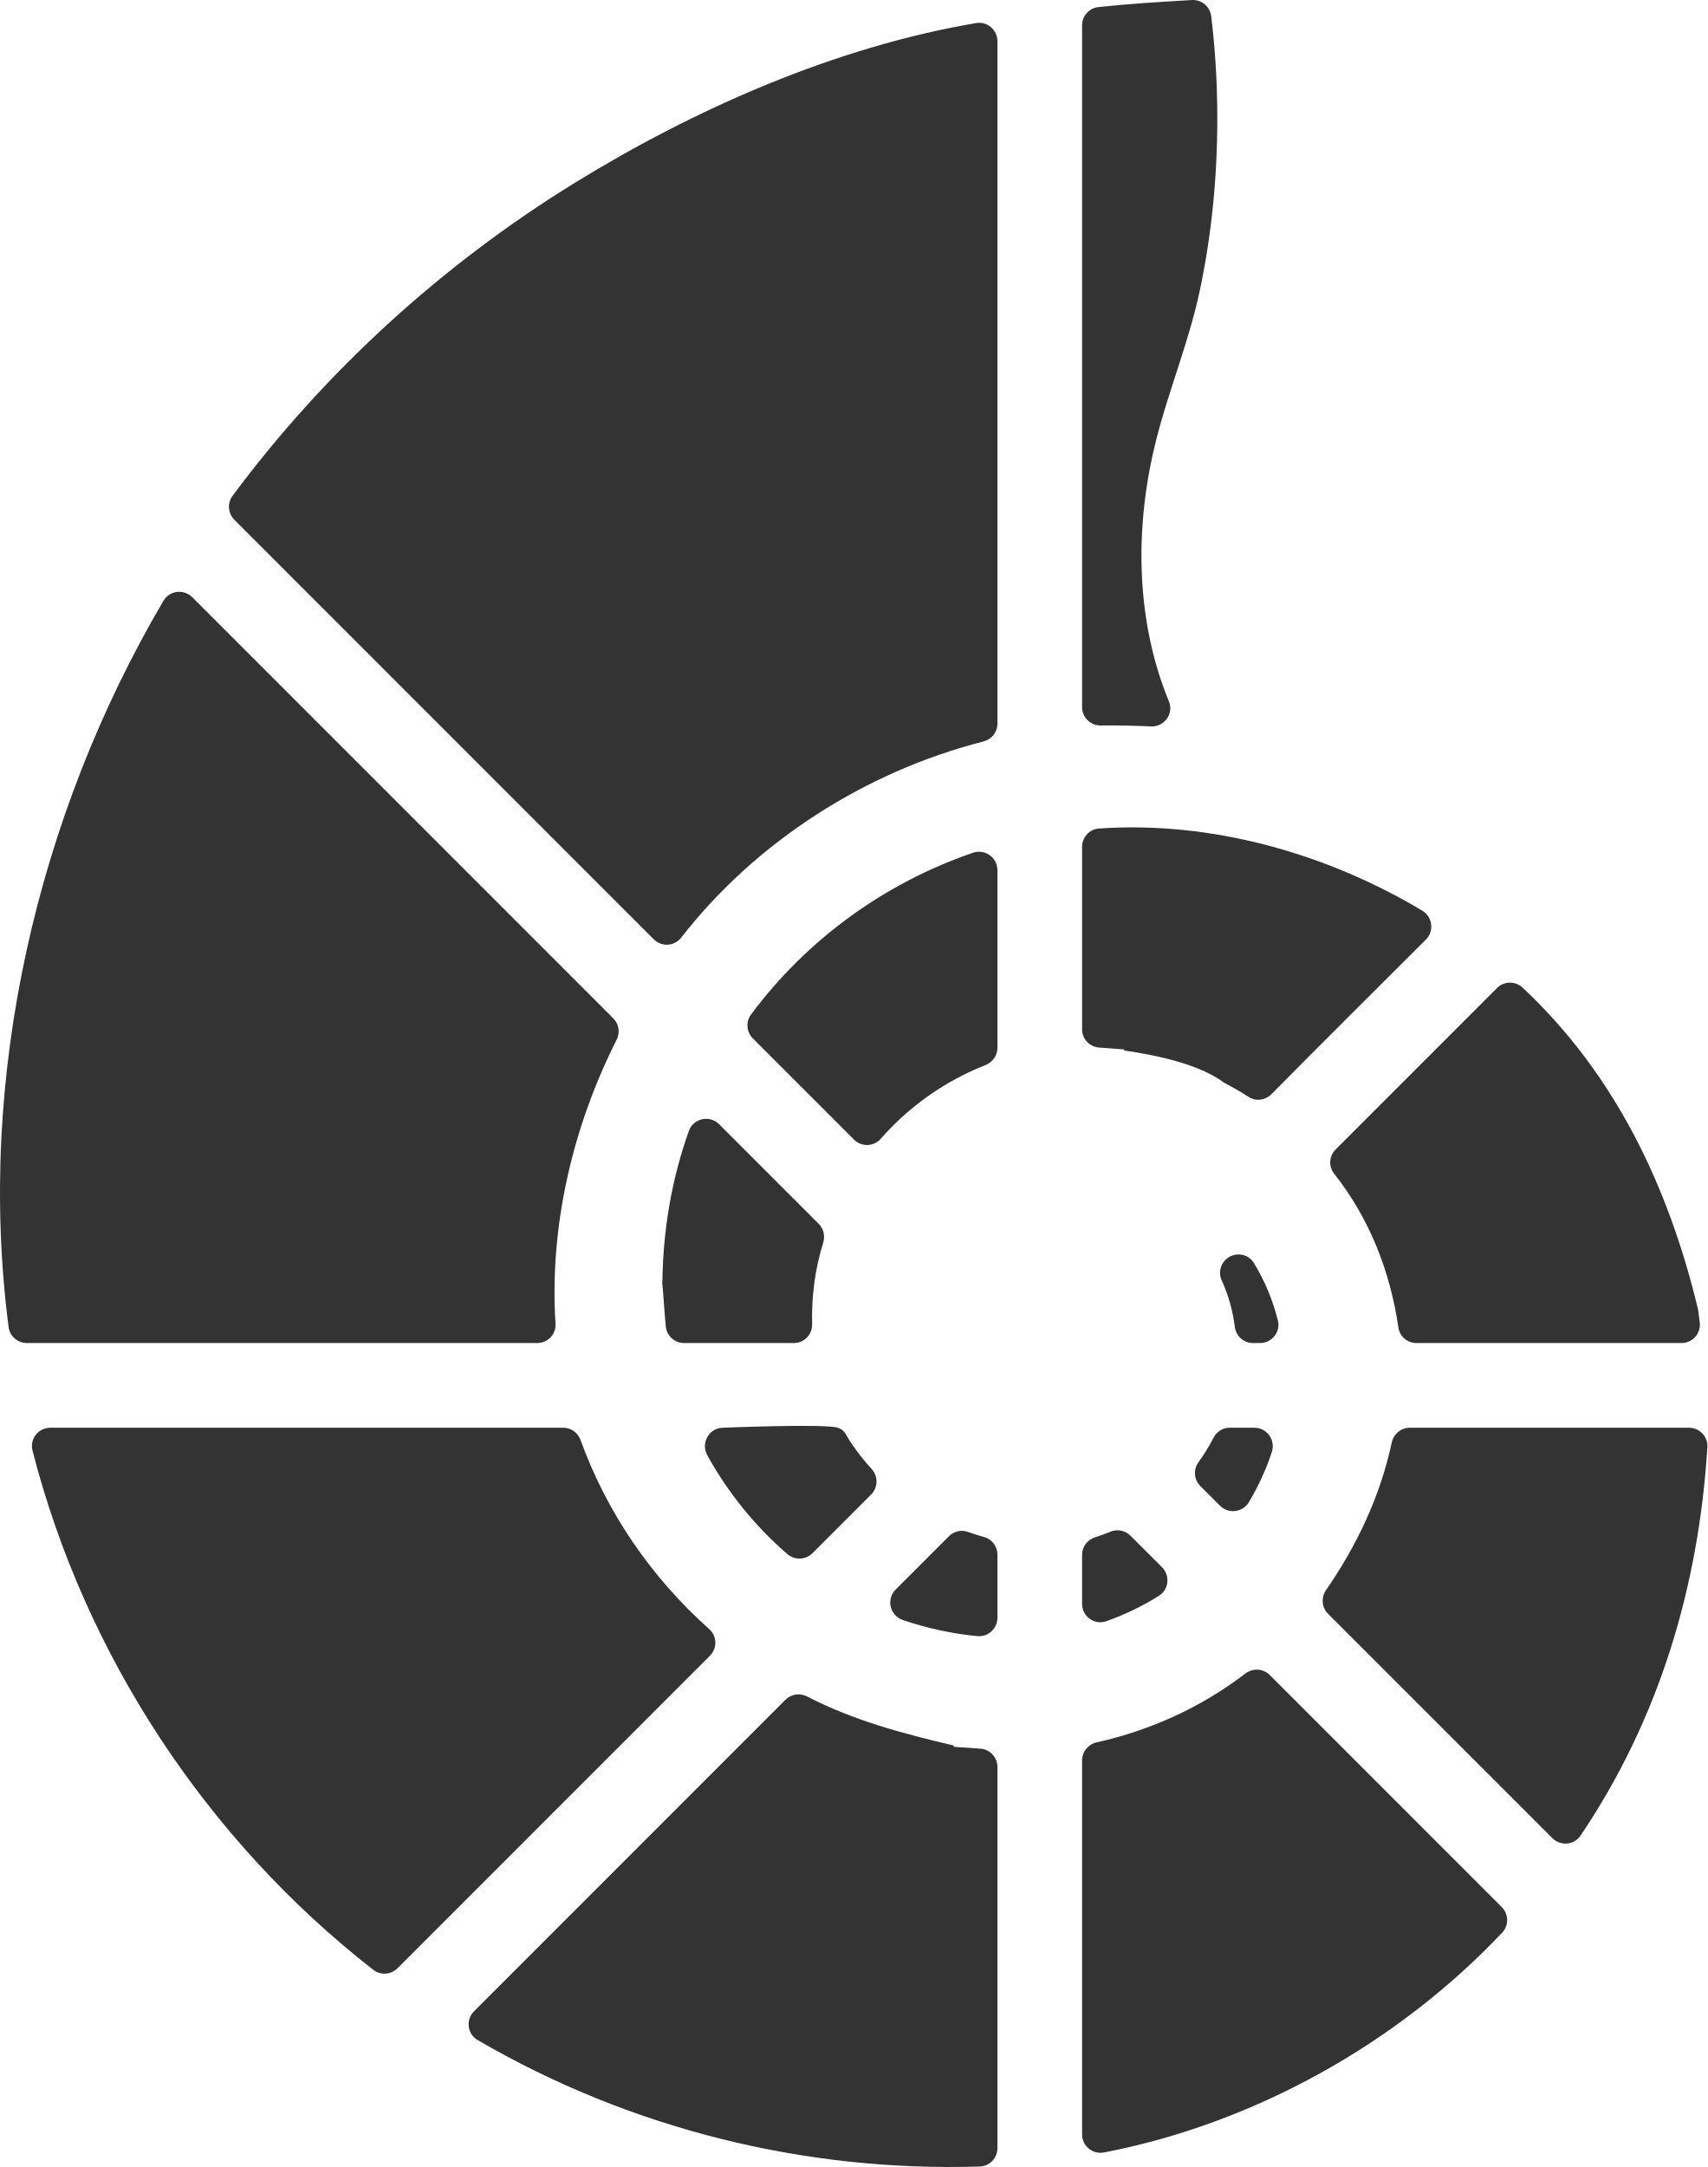
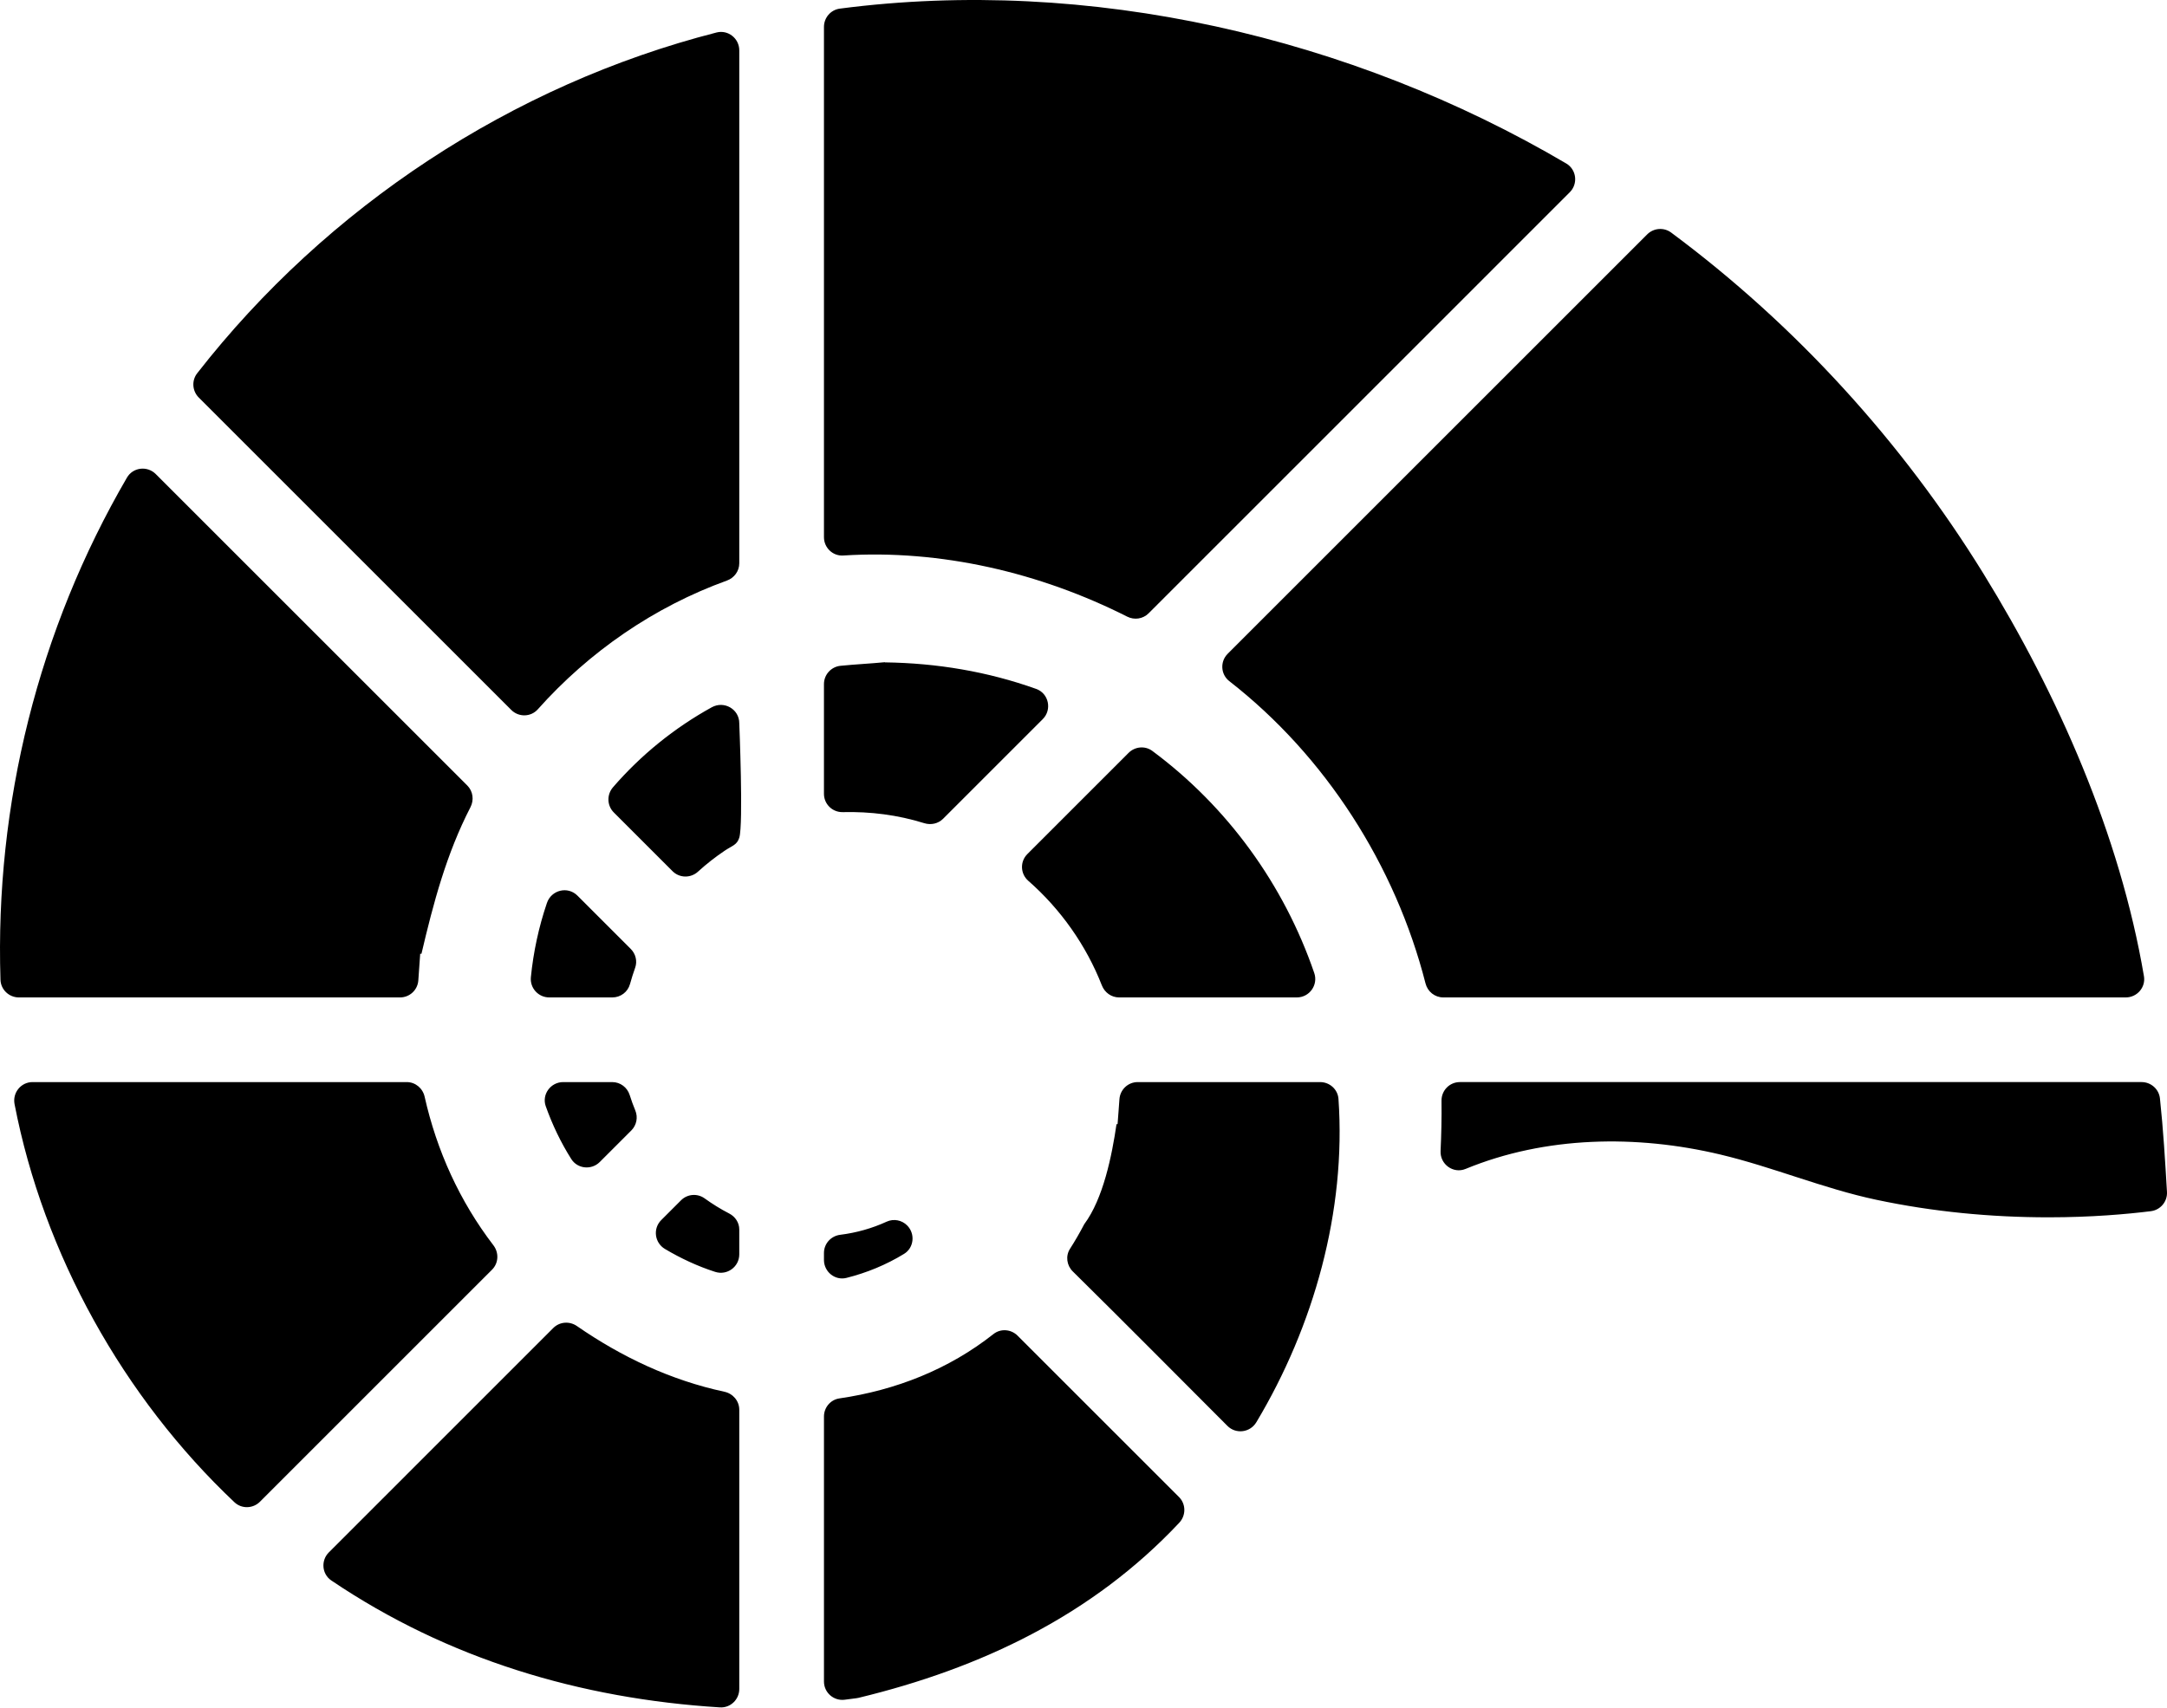
- <svg xmlns="http://www.w3.org/2000/svg" version="1.1" width="434.63" height="551.468" id="svg3006">
+ <svg xmlns="http://www.w3.org/2000/svg" version="1.1" width="551.468" height="434.63" id="svg3006">
  <defs id="defs3008" />
-   <g transform="translate(-230.2852,-179.6883)" id="layer1">
-     <path d="m 547.265,605.599 c -11.19,8.565 -24.067,14.415 -37.804,17.494 -2.164,0.484 -3.728,2.351 -3.728,4.567 l 0,95.209 c 0,2.958 2.711,5.145 5.617,4.582 38.205,-7.38 74.677,-27.728 101.34,-55.961 1.725,-1.827 1.643,-4.71 -0.131,-6.483 l -59.07,-59.067 c -1.684,-1.684 -4.335,-1.789 -6.225,-0.341 z m -63.082,23.745 c 0,-2.456 -1.905,-4.485 -4.357,-4.646 -2.254,-0.15 -4.504,-0.307 -6.758,-0.476 l 0.012,-0.319 c -12.986,-3.049 -25.455,-6.356 -37.32,-12.473 -1.834,-0.945 -4.061,-0.652 -5.52,0.806 l -79.286,79.29 c -2.152,2.154 -1.729,5.786 0.9,7.317 38.745,22.553 83.138,33.606 127.834,32.193 2.513,-0.082 4.496,-2.174 4.496,-4.688 l 0,-97.005 z m 100.376,-82.537 c -2.917,13.594 -8.82,26.104 -16.721,37.53 -1.301,1.879 -1.117,4.402 0.495,6.019 l 57.12,57.116 c 2.059,2.059 5.516,1.781 7.147,-0.63 20.047,-29.692 30.09,-63.375 32.306,-98.888 0.169,-2.678 -1.995,-4.931 -4.676,-4.931 l -71.089,0 c -2.239,0 -4.114,1.597 -4.582,3.784 z M 271.903,332.569 c -32.28,54.833 -47.666,121.575 -39.424,184.852 0.3,2.321 2.306,4.05 4.65,4.05 l 129.9,0 c 2.67,0 4.834,-2.231 4.665,-4.894 -1.59,-24.799 4.354,-50.115 15.559,-72.281 0.915,-1.815 0.596,-4.001 -0.84,-5.438 L 279.226,331.673 c -2.149,-2.149 -5.779,-1.725 -7.324,0.896 z m 390.562,180.067 c -7.53,-31.14 -21.019,-59.483 -44.554,-81.578 -1.86,-1.744 -4.751,-1.74 -6.555,0.064 l -41.078,41.081 c -1.65,1.65 -1.86,4.29 -0.412,6.124 9.023,11.422 14.299,24.892 16.391,39.221 0.33,2.269 2.317,3.922 4.609,3.922 l 67.455,0 c 2.82,0 4.995,-2.475 4.635,-5.272 l -0.39,-3.011 c -0.024,-0.184 -0.056,-0.367 -0.101,-0.551 z M 541.914,455.235 c 2.179,1.14 4.26,2.344 6.27,3.63 1.823,1.166 4.219,0.833 5.741,-0.709 13.027,-13.196 26.201,-26.258 39.33,-39.364 2.164,-2.16 1.699,-5.779 -0.926,-7.35 -24.405,-14.617 -53.782,-22.898 -82.324,-20.906 -2.419,0.172 -4.271,2.243 -4.271,4.669 l 0,46.421 c 0,2.482 1.939,4.508 4.418,4.657 2.104,0.128 4.207,0.33 6.3,0.469 l -0.009,0.27 c 7.987,1.163 18.982,3.375 25.47,8.213 3.296,1.725 -0.589,-0.439 0,0 z m -131.07,139.058 c -14.674,-13.08 -26.085,-29.621 -32.775,-48.131 -0.675,-1.867 -2.415,-3.139 -4.399,-3.139 l -130.571,0 c -3.026,0 -5.295,2.846 -4.545,5.779 13.331,52.054 44.381,99.146 86.752,132.176 1.856,1.448 4.511,1.256 6.173,-0.406 l 79.526,-79.529 c 1.886,-1.883 1.83,-4.976 -0.161,-6.75 z m 67.132,-197.595 c -22.485,7.699 -42.352,22.084 -56.542,41.212 -1.365,1.837 -1.125,4.418 0.495,6.037 l 25.762,25.762 c 1.909,1.909 5.018,1.8 6.799,-0.229 7.226,-8.254 16.47,-14.76 26.614,-18.724 1.834,-0.716 3.079,-2.422 3.079,-4.388 l 0,-45.236 c 0,-3.21 -3.169,-5.475 -6.206,-4.436 z m -64.631,69.094 c -2.408,-2.408 -6.548,-1.534 -7.695,1.673 -4.421,12.356 -6.581,25.312 -6.754,38.486 l -0.045,0 c 0.36,3.776 0.54,7.537 0.915,11.299 0.236,2.396 2.254,4.223 4.661,4.223 l 27.934,0 c 2.621,0 4.714,-2.16 4.654,-4.781 -0.165,-7.069 0.701,-13.943 2.816,-20.753 0.525,-1.691 0.128,-3.529 -1.121,-4.781 l -25.365,-25.365 z m 67.444,105.041 c -1.391,-0.383 -2.783,-0.821 -4.17,-1.316 -1.669,-0.596 -3.533,-0.128 -4.785,1.125 l -13.568,13.568 c -2.471,2.475 -1.436,6.638 1.875,7.763 6.101,2.074 12.473,3.45 18.9,4.084 2.752,0.27 5.141,-1.901 5.141,-4.669 l 0,-16.073 c 0,-2.089 -1.38,-3.926 -3.394,-4.481 z m 32.182,-1.357 c -1.282,0.529 -2.595,1.012 -3.919,1.425 -1.969,0.611 -3.319,2.4 -3.319,4.459 l 0,12.469 c 0,3.199 3.154,5.513 6.165,4.436 4.695,-1.676 9.21,-3.825 13.425,-6.491 2.516,-1.59 2.861,-5.141 0.757,-7.245 l -8.04,-8.04 c -1.335,-1.331 -3.33,-1.729 -5.07,-1.012 z m 26.227,-23.906 c -1.129,2.183 -2.422,4.279 -3.859,6.27 -1.335,1.849 -1.129,4.391 0.487,6.008 l 5.036,5.036 c 2.164,2.167 5.782,1.691 7.346,-0.941 2.393,-4.02 4.414,-8.344 5.839,-12.795 0.968,-3.026 -1.282,-6.124 -4.459,-6.124 l -6.338,0 c -1.729,0 -3.259,1.012 -4.054,2.546 z m 16.384,-29.805 c -1.294,-5.171 -3.337,-10.136 -6.124,-14.685 -1.552,-2.535 -5.119,-2.876 -7.23,-0.784 l 0,0 c -1.376,1.365 -1.774,3.442 -0.968,5.205 1.706,3.728 2.831,7.706 3.345,11.824 0.292,2.359 2.25,4.147 4.628,4.147 l 1.785,0 c 2.996,0 5.291,-2.797 4.564,-5.707 z m -103.53,44.235 c 1.778,-1.781 1.804,-4.624 0.109,-6.48 -1.935,-2.119 -3.709,-4.384 -5.31,-6.765 -1.339,-1.984 -1.448,-3.127 -3.319,-3.731 -3.334,-1.073 -29.145,0 -29.145,0 -3.589,0 -5.794,3.855 -4.061,7.001 5.228,9.488 12.161,18.045 20.355,25.129 1.871,1.62 4.665,1.552 6.416,-0.199 l 14.955,-14.955 z m 32.13,-369.825 c 0,-2.869 -2.565,-5.1 -5.396,-4.62 -35.955,6.094 -71.76,21.896 -102.465,40.837 -33.544,20.696 -63.326,47.828 -86.839,79.485 -1.38,1.856 -1.17,4.459 0.469,6.094 l 106.759,106.759 c 1.976,1.976 5.242,1.796 6.96,-0.409 19.087,-24.506 46.924,-42.274 76.957,-49.939 2.081,-0.532 3.555,-2.37 3.555,-4.519 l 0,-173.689 z m 51.517,63.458 c -2.884,13.579 -8.34,26.317 -11.539,39.784 -5.055,21.289 -4.702,44.419 3.679,64.774 1.286,3.124 -1.177,6.514 -4.549,6.36 -4.069,-0.184 -8.471,-0.296 -12.799,-0.236 -2.614,0.037 -4.759,-2.051 -4.759,-4.669 l 0,-173.494 c 0,-2.381 1.789,-4.41 4.155,-4.665 7.92,-0.848 15.844,-1.324 23.794,-1.789 2.467,-0.146 4.612,1.654 4.916,4.106 0.757,6.101 1.56,15.127 1.56,26.003 0,14.711 -1.406,29.434 -4.459,43.826" id="path36" style="fill:#333333;fill-opacity:1;fill-rule:nonzero;stroke:none" />
+   <g transform="rotate(90,480.7208,250.4356)" id="layer1" style="fill:#000000">
+     <path d="m 547.265,605.599 c -11.19,8.565 -24.067,14.415 -37.804,17.494 -2.164,0.484 -3.728,2.351 -3.728,4.567 v 95.209 c 0,2.958 2.711,5.145 5.617,4.582 38.205,-7.38 74.677,-27.728 101.34,-55.961 1.725,-1.827 1.643,-4.71 -0.131,-6.483 l -59.07,-59.067 c -1.684,-1.684 -4.335,-1.789 -6.225,-0.341 z m -63.082,23.745 c 0,-2.456 -1.905,-4.485 -4.357,-4.646 -2.254,-0.15 -4.504,-0.307 -6.758,-0.476 l 0.012,-0.319 c -12.986,-3.049 -25.455,-6.356 -37.32,-12.473 -1.834,-0.945 -4.061,-0.652 -5.52,0.806 l -79.286,79.29 c -2.152,2.154 -1.729,5.786 0.9,7.317 38.745,22.553 83.138,33.606 127.834,32.193 2.513,-0.082 4.496,-2.174 4.496,-4.688 v -97.005 z m 100.376,-82.537 c -2.917,13.594 -8.82,26.104 -16.721,37.53 -1.301,1.879 -1.117,4.402 0.495,6.019 l 57.12,57.116 c 2.059,2.059 5.516,1.781 7.147,-0.63 20.047,-29.692 30.09,-63.375 32.306,-98.888 0.169,-2.678 -1.995,-4.931 -4.676,-4.931 h -71.089 c -2.239,0 -4.114,1.597 -4.582,3.784 z M 271.903,332.569 c -32.28,54.833 -47.666,121.575 -39.424,184.852 0.3,2.321 2.306,4.05 4.65,4.05 h 129.9 c 2.67,0 4.834,-2.231 4.665,-4.894 -1.59,-24.799 4.354,-50.115 15.559,-72.281 0.915,-1.815 0.596,-4.001 -0.84,-5.438 L 279.226,331.673 c -2.149,-2.149 -5.779,-1.725 -7.324,0.896 z m 390.562,180.067 c -7.53,-31.14 -21.019,-59.483 -44.554,-81.578 -1.86,-1.744 -4.751,-1.74 -6.555,0.064 l -41.078,41.081 c -1.65,1.65 -1.86,4.29 -0.412,6.124 9.023,11.422 14.299,24.892 16.391,39.221 0.33,2.269 2.317,3.922 4.609,3.922 h 67.455 c 2.82,0 4.995,-2.475 4.635,-5.272 l -0.39,-3.011 c -0.024,-0.184 -0.056,-0.367 -0.101,-0.551 z M 541.914,455.235 c 2.179,1.14 4.26,2.344 6.27,3.63 1.823,1.166 4.219,0.833 5.741,-0.709 13.027,-13.196 26.201,-26.258 39.33,-39.364 2.164,-2.16 1.699,-5.779 -0.926,-7.35 -24.405,-14.617 -53.782,-22.898 -82.324,-20.906 -2.419,0.172 -4.271,2.243 -4.271,4.669 v 46.421 c 0,2.482 1.939,4.508 4.418,4.657 2.104,0.128 4.207,0.33 6.3,0.469 l -0.009,0.27 c 7.987,1.163 18.982,3.375 25.47,8.213 3.296,1.725 -0.589,-0.439 0,0 z m -131.07,139.058 c -14.674,-13.08 -26.085,-29.621 -32.775,-48.131 -0.675,-1.867 -2.415,-3.139 -4.399,-3.139 H 243.099 c -3.026,0 -5.295,2.846 -4.545,5.779 13.331,52.054 44.381,99.146 86.752,132.176 1.856,1.448 4.511,1.256 6.173,-0.406 l 79.526,-79.529 c 1.886,-1.883 1.83,-4.976 -0.161,-6.75 z m 67.132,-197.595 c -22.485,7.699 -42.352,22.084 -56.542,41.212 -1.365,1.837 -1.125,4.418 0.495,6.037 l 25.762,25.762 c 1.909,1.909 5.018,1.8 6.799,-0.229 7.226,-8.254 16.47,-14.76 26.614,-18.724 1.834,-0.716 3.079,-2.422 3.079,-4.388 v -45.236 c 0,-3.21 -3.169,-5.475 -6.206,-4.436 z m -64.631,69.094 c -2.408,-2.408 -6.548,-1.534 -7.695,1.673 -4.421,12.356 -6.581,25.312 -6.754,38.486 h -0.045 c 0.36,3.776 0.54,7.537 0.915,11.299 0.236,2.396 2.254,4.223 4.661,4.223 h 27.934 c 2.621,0 4.714,-2.16 4.654,-4.781 -0.165,-7.069 0.701,-13.943 2.816,-20.753 0.525,-1.691 0.128,-3.529 -1.121,-4.781 z m 67.444,105.041 c -1.391,-0.383 -2.783,-0.821 -4.17,-1.316 -1.669,-0.596 -3.533,-0.128 -4.785,1.125 l -13.568,13.568 c -2.471,2.475 -1.436,6.638 1.875,7.763 6.101,2.074 12.473,3.45 18.9,4.084 2.752,0.27 5.141,-1.901 5.141,-4.669 v -16.073 c 0,-2.089 -1.38,-3.926 -3.394,-4.481 z m 32.182,-1.357 c -1.282,0.529 -2.595,1.012 -3.919,1.425 -1.969,0.611 -3.319,2.4 -3.319,4.459 v 12.469 c 0,3.199 3.154,5.513 6.165,4.436 4.695,-1.676 9.21,-3.825 13.425,-6.491 2.516,-1.59 2.861,-5.141 0.757,-7.245 l -8.04,-8.04 c -1.335,-1.331 -3.33,-1.729 -5.07,-1.012 z m 26.227,-23.906 c -1.129,2.183 -2.422,4.279 -3.859,6.27 -1.335,1.849 -1.129,4.391 0.487,6.008 l 5.036,5.036 c 2.164,2.167 5.782,1.691 7.346,-0.941 2.393,-4.02 4.414,-8.344 5.839,-12.795 0.968,-3.026 -1.282,-6.124 -4.459,-6.124 h -6.338 c -1.729,0 -3.259,1.012 -4.054,2.546 z m 16.384,-29.805 c -1.294,-5.171 -3.337,-10.136 -6.124,-14.685 -1.552,-2.535 -5.119,-2.876 -7.23,-0.784 v 0 c -1.376,1.365 -1.774,3.442 -0.968,5.205 1.706,3.728 2.831,7.706 3.345,11.824 0.292,2.359 2.25,4.147 4.628,4.147 h 1.785 c 2.996,0 5.291,-2.797 4.564,-5.707 z m -103.53,44.235 c 1.778,-1.781 1.804,-4.624 0.109,-6.48 -1.935,-2.119 -3.709,-4.384 -5.31,-6.765 -1.339,-1.984 -1.448,-3.127 -3.319,-3.731 -3.334,-1.073 -29.145,0 -29.145,0 -3.589,0 -5.794,3.855 -4.061,7.001 5.228,9.488 12.161,18.045 20.355,25.129 1.871,1.62 4.665,1.552 6.416,-0.199 l 14.955,-14.955 z m 32.13,-369.825 c 0,-2.869 -2.565,-5.1 -5.396,-4.62 -35.955,6.094 -71.76,21.896 -102.465,40.837 -33.544,20.696 -63.326,47.828 -86.839,79.485 -1.38,1.856 -1.17,4.459 0.469,6.094 l 106.759,106.759 c 1.976,1.976 5.242,1.796 6.96,-0.409 19.087,-24.506 46.924,-42.274 76.957,-49.939 2.081,-0.532 3.555,-2.37 3.555,-4.519 z m 51.517,63.458 c -2.884,13.579 -8.34,26.317 -11.539,39.784 -5.055,21.289 -4.702,44.419 3.679,64.774 1.286,3.124 -1.177,6.514 -4.549,6.36 -4.069,-0.184 -8.471,-0.296 -12.799,-0.236 -2.614,0.037 -4.759,-2.051 -4.759,-4.669 V 186.15 c 0,-2.381 1.789,-4.41 4.155,-4.665 7.92,-0.848 15.844,-1.324 23.794,-1.789 2.467,-0.146 4.612,1.654 4.916,4.106 0.757,6.101 1.56,15.127 1.56,26.003 0,14.711 -1.406,29.434 -4.459,43.826" id="path36" style="fill:#000000;fill-opacity:1;fill-rule:nonzero;stroke:none" />
  </g>
</svg>
